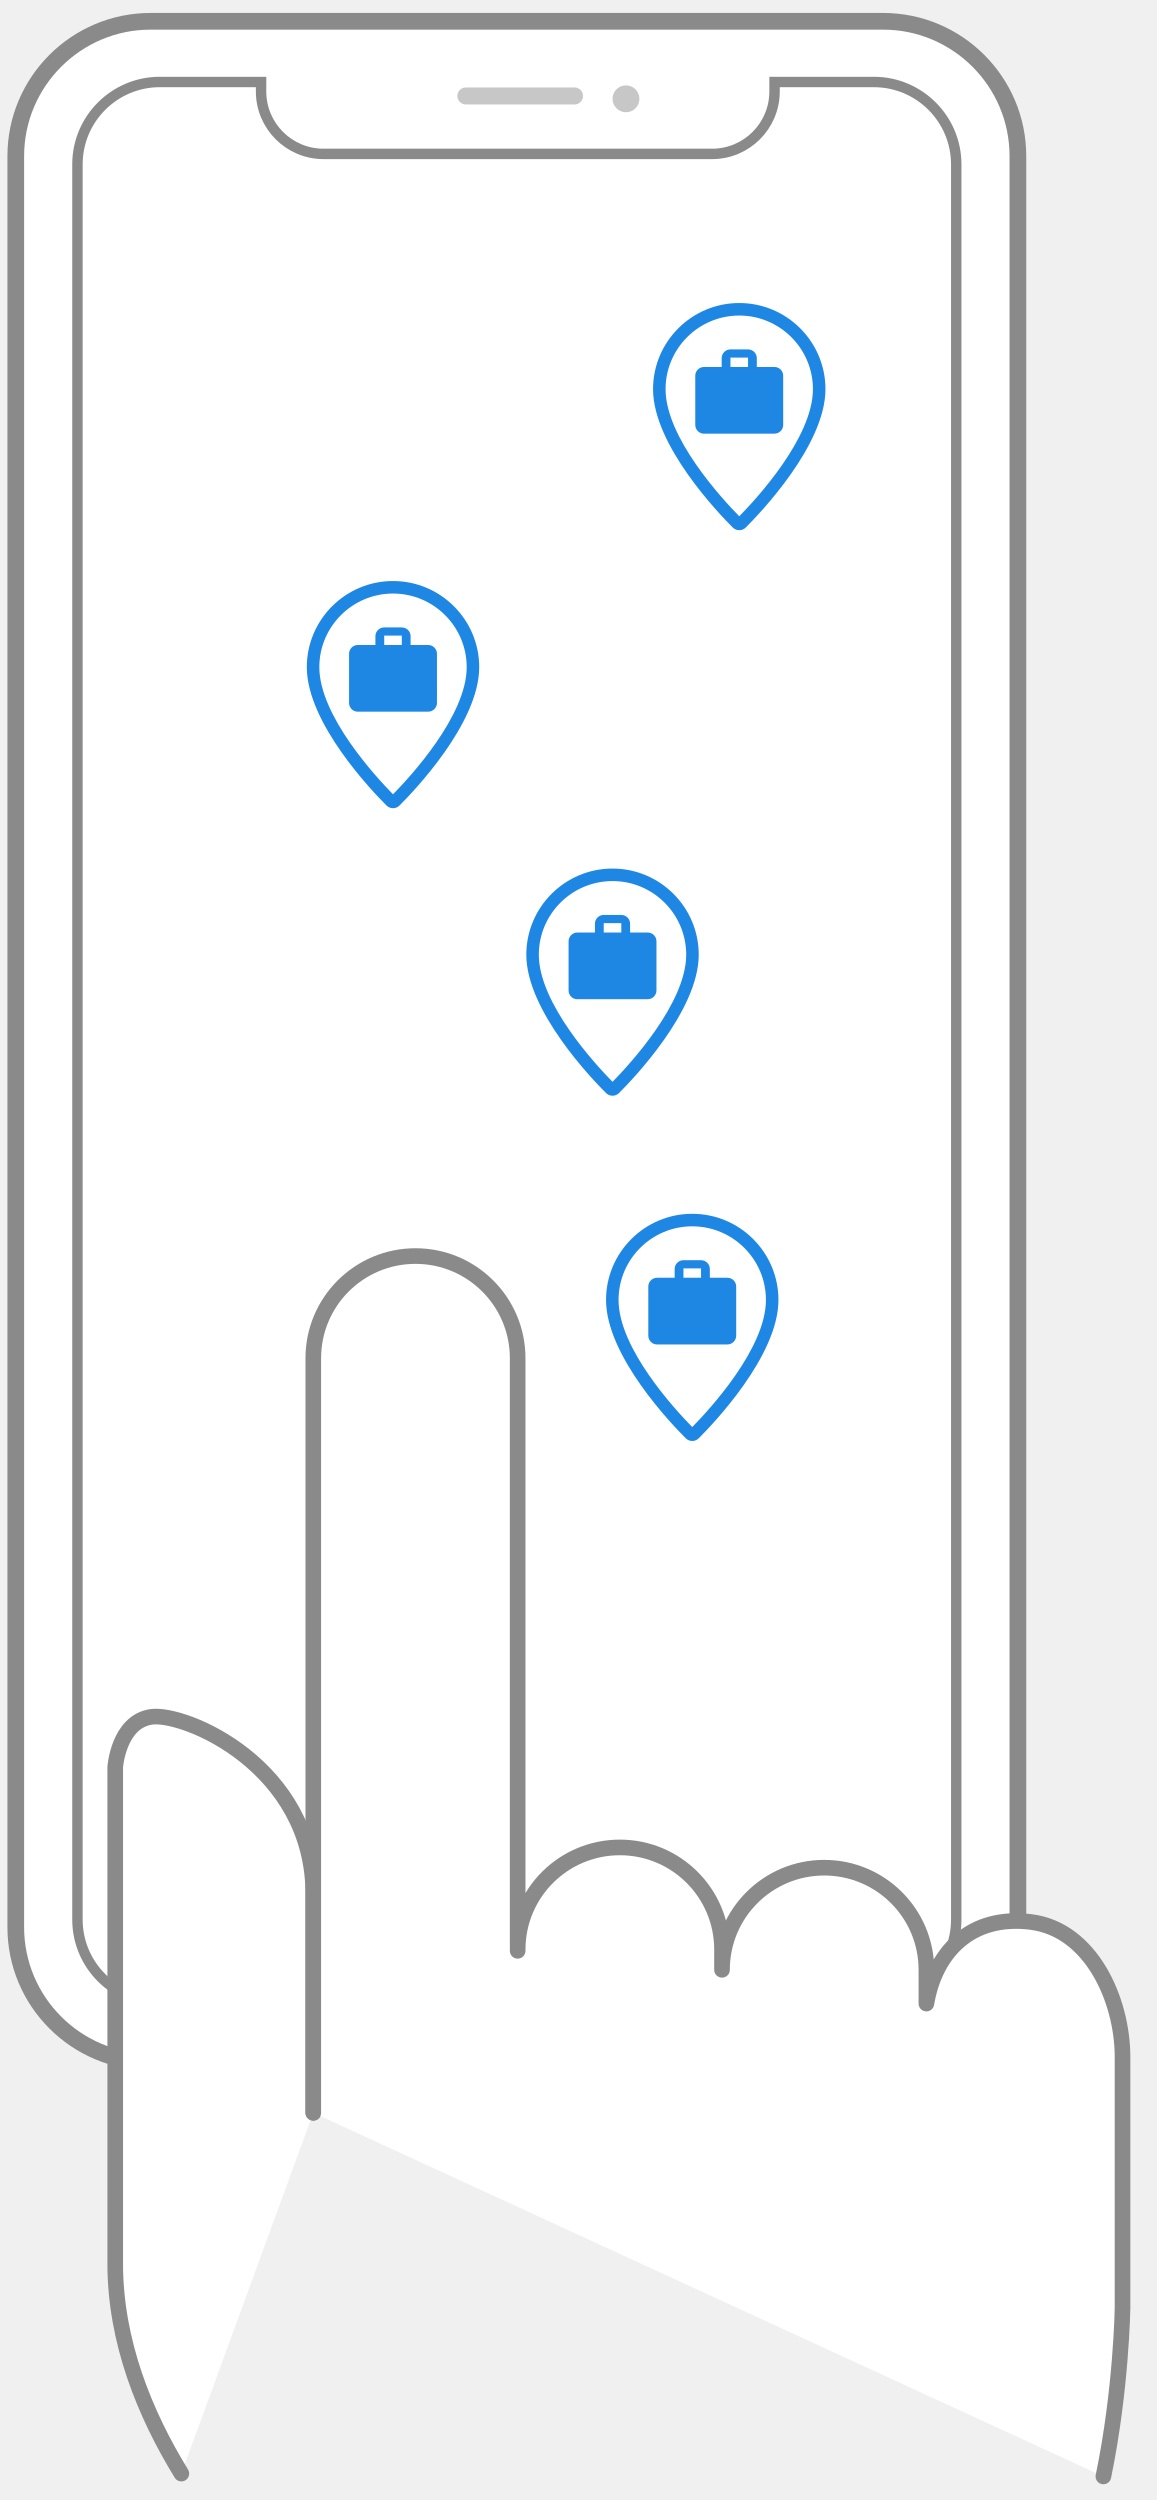
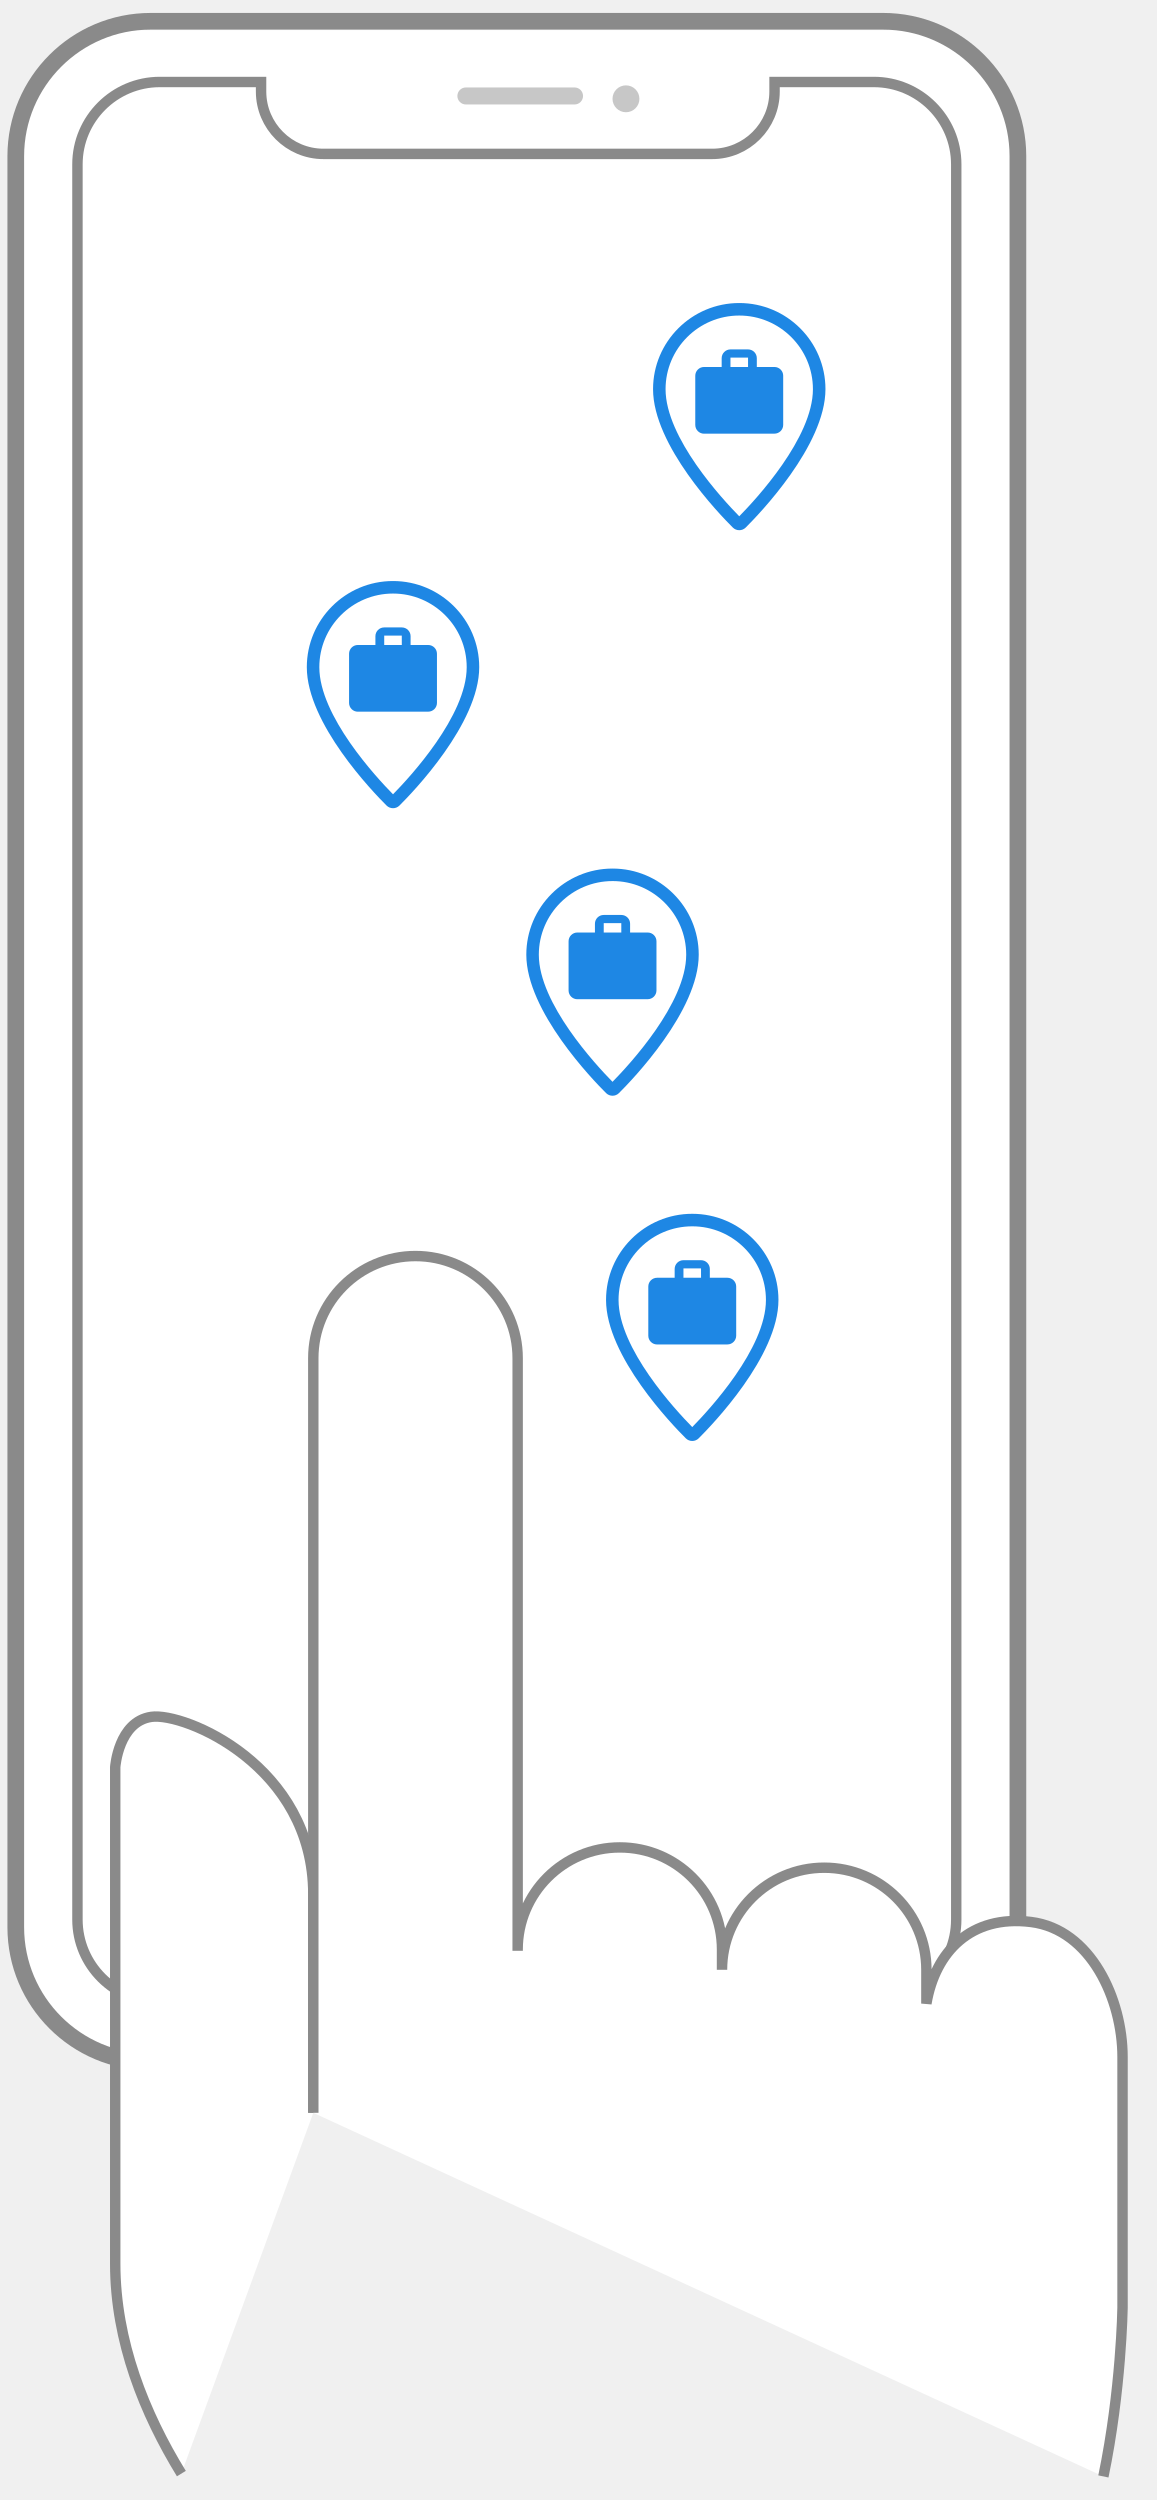
<svg xmlns="http://www.w3.org/2000/svg" width="111" height="240" viewBox="0 0 111 240">
  <g fill="none" fill-rule="evenodd">
    <g>
      <g>
        <g>
          <path fill="#FFF" d="M87.076 196.652H11.564c-5.71 0-10.341-4.626-10.341-10.334V12.72c0-5.708 4.63-10.335 10.341-10.335h75.512c5.712 0 10.342 4.627 10.342 10.335v173.598c0 5.708-4.63 10.334-10.342 10.334" transform="translate(-212 -1619) translate(212.296 1619.51)" />
          <path fill="#8A8A8A" d="M84.467.732H14.173C6.577.732.417 6.888.417 14.481v170.024c0 7.593 6.16 13.748 13.756 13.748h70.294c7.597 0 13.757-6.155 13.757-13.748V14.48c0-7.593-6.16-13.749-13.757-13.749m0 1.602c6.701 0 12.154 5.448 12.154 12.147v170.024c0 6.699-5.453 12.146-12.154 12.146H14.173c-6.7 0-12.154-5.447-12.154-12.146V14.48c0-6.7 5.453-12.147 12.154-12.147h70.294" transform="translate(-212 -1619) translate(212.296 1619.51)" />
          <path stroke="#8A8A8A" d="M91.503 15.266V183.77c0 4.359-3.549 7.906-7.911 7.906H15.049c-4.363 0-7.91-3.547-7.91-7.906V15.266c0-4.36 3.547-7.906 7.91-7.906h9.718v.918c0 3.301 2.688 5.987 5.991 5.987H68.07c3.303 0 5.991-2.686 5.991-5.987V7.36h9.53c4.363 0 7.912 3.547 7.912 7.906z" transform="translate(-212 -1619) translate(212.296 1619.51)" />
          <path fill="#C7C7C7" d="M61.088 8.975c0 .712-.579 1.29-1.291 1.29-.713 0-1.292-.578-1.292-1.29 0-.712.579-1.29 1.292-1.29.712 0 1.29.578 1.29 1.29M54.857 9.52H44.432c-.453 0-.82-.366-.82-.817 0-.452.367-.818.82-.818h10.425c.452 0 .819.366.819.818 0 .451-.367.818-.819.818" transform="translate(-212 -1619) translate(212.296 1619.51)" />
        </g>
        <g>
          <path fill="#FFF" d="M37.442 62.989c0 5.188-6.293 11.68-7.482 12.86-.107.107-.277.107-.385 0-1.187-1.18-7.482-7.672-7.482-12.86 0-4.235 3.436-7.668 7.675-7.668 4.238 0 7.674 3.433 7.674 7.668" transform="translate(-212 -1619) translate(212.296 1619.51) translate(28.738 28.153)" />
          <path fill="#1E87E4" d="M29.768 55.92c-3.901 0-7.075 3.17-7.075 7.069 0 4.669 5.462 10.563 7.075 12.203 1.612-1.64 7.074-7.534 7.074-12.203 0-3.898-3.173-7.07-7.074-7.07m0 20.609c-.224 0-.446-.084-.616-.253-1.279-1.27-7.66-7.881-7.66-13.286 0-4.56 3.713-8.27 8.276-8.27s8.276 3.71 8.276 8.27c0 5.405-6.382 12.016-7.66 13.286-.17.17-.392.253-.616.253" transform="translate(-212 -1619) translate(212.296 1619.51) translate(28.738 28.153)" />
          <path fill="#1E87E4" d="M30.612 60.858h-1.688v-.898h1.686l.002.898zm3.375.844c0-.465-.377-.843-.842-.843h-1.69v-.844c0-.465-.378-.842-.843-.842h-1.688c-.467 0-.844.377-.844.842v.844h-1.69c-.465 0-.841.378-.841.843v4.718c0 .465.376.843.842.843l6.754-.003c.464 0 .84-.376.842-.84v-4.718z" transform="translate(-212 -1619) translate(212.296 1619.51) translate(28.738 28.153)" />
          <path fill="#FFF" d="M49.609 8.697c0 5.188-6.294 11.68-7.482 12.86-.109.107-.278.107-.385 0-1.188-1.18-7.484-7.672-7.484-12.86 0-4.235 3.437-7.668 7.677-7.668 4.238 0 7.674 3.433 7.674 7.668" transform="translate(-212 -1619) translate(212.296 1619.51) translate(28.738 28.153)" />
          <path fill="#1E87E4" d="M41.934 1.629c-3.9 0-7.074 3.17-7.074 7.068 0 4.669 5.462 10.565 7.074 12.203 1.613-1.638 7.073-7.534 7.073-12.203 0-3.897-3.173-7.068-7.073-7.068m0 20.607c-.224 0-.445-.084-.615-.252-1.28-1.27-7.66-7.882-7.66-13.287 0-4.56 3.712-8.269 8.275-8.269 4.563 0 8.276 3.709 8.276 8.269 0 5.405-6.381 12.016-7.66 13.287-.17.168-.393.252-.616.252" transform="translate(-212 -1619) translate(212.296 1619.51) translate(28.738 28.153)" />
          <path fill="#1E87E4" d="M41.091 6.567h1.687v-.898H41.09v.898zm5.062.844c0-.467-.377-.844-.843-.844h-1.69v-.843c0-.466-.376-.844-.842-.844H41.09c-.466 0-.844.378-.844.844v.843h-1.69c-.466 0-.844.377-.844.842v4.72c0 .465.378.843.845.843l6.752-.004c.465 0 .843-.375.844-.839l-.001-4.718z" transform="translate(-212 -1619) translate(212.296 1619.51) translate(28.738 28.153)" />
          <path fill="#FFF" d="M16.37 35.386c0 5.188-6.294 11.68-7.483 12.86-.107.107-.277.107-.385 0-1.187-1.18-7.482-7.672-7.482-12.86 0-4.235 3.436-7.668 7.675-7.668 4.238 0 7.675 3.433 7.675 7.668" transform="translate(-212 -1619) translate(212.296 1619.51) translate(28.738 28.153)" />
          <path fill="#1E87E4" d="M8.695 28.318c-3.901 0-7.074 3.17-7.074 7.068 0 4.669 5.461 10.565 7.074 12.203 1.612-1.638 7.074-7.534 7.074-12.203 0-3.898-3.173-7.068-7.074-7.068m0 20.607c-.223 0-.446-.084-.616-.253C6.8 47.402.42 40.79.42 35.386c0-4.56 3.712-8.27 8.276-8.27 4.563 0 8.275 3.71 8.275 8.27 0 5.405-6.381 12.016-7.66 13.286-.17.17-.391.253-.615.253" transform="translate(-212 -1619) translate(212.296 1619.51) translate(28.738 28.153)" />
          <path fill="#1E87E4" d="M9.539 33.256l-1.688-.001v-.898h1.686l.002.899zm3.375.843c0-.465-.377-.843-.842-.843h-1.69l.001-.844c0-.465-.38-.842-.844-.842H7.85c-.465 0-.845.377-.845.842v.844H5.318c-.466 0-.842.378-.842.843v4.718c0 .465.376.843.842.843l6.754-.003c.465 0 .84-.376.843-.84l-.001-4.718z" transform="translate(-212 -1619) translate(212.296 1619.51) translate(28.738 28.153)" />
          <path fill="#FFF" d="M17.214 105.836c0 5.188-6.294 11.68-7.483 12.86-.107.107-.277.107-.385 0-1.187-1.18-7.482-7.672-7.482-12.86 0-4.236 3.435-7.669 7.675-7.669 4.238 0 7.675 3.433 7.675 7.669" transform="translate(-212 -1619) translate(212.296 1619.51) translate(28.738 28.153)" />
          <path fill="#1E87E4" d="M9.539 98.767c-3.901 0-7.074 3.17-7.074 7.068 0 4.67 5.461 10.565 7.075 12.204 1.611-1.639 7.073-7.534 7.073-12.204 0-3.898-3.174-7.068-7.074-7.068m0 20.608c-.223 0-.446-.084-.616-.252-1.279-1.271-7.66-7.883-7.66-13.288 0-4.56 3.712-8.27 8.276-8.27 4.563 0 8.275 3.71 8.275 8.27 0 5.405-6.38 12.017-7.66 13.288-.17.168-.391.252-.614.252" transform="translate(-212 -1619) translate(212.296 1619.51) translate(28.738 28.153)" />
          <path fill="#1E87E4" d="M10.382 103.706H8.695v-.9l1.686.002.001.898zm3.376.842c0-.465-.377-.842-.842-.842h-1.69v-.844c0-.465-.378-.843-.844-.843H8.695c-.466 0-.845.378-.845.843v.844H6.161c-.465 0-.842.377-.842.842v4.719c0 .465.377.844.842.844l6.755-.004c.465 0 .84-.376.843-.84l-.001-4.719z" transform="translate(-212 -1619) translate(212.296 1619.51) translate(28.738 28.153)" />
          <path fill="#FFF" d="M45.096 96.132c0 5.188-6.294 11.68-7.482 12.86-.107.107-.277.107-.385 0-1.187-1.18-7.482-7.672-7.482-12.86 0-4.235 3.436-7.668 7.675-7.668 4.238 0 7.674 3.433 7.674 7.668" transform="translate(-212 -1619) translate(212.296 1619.51) translate(28.738 28.153)" />
          <path fill="#1E87E4" d="M37.422 89.064c-3.901 0-7.075 3.17-7.075 7.068 0 4.67 5.462 10.564 7.075 12.203 1.612-1.64 7.074-7.534 7.074-12.203 0-3.898-3.173-7.068-7.074-7.068m0 20.607c-.224 0-.446-.084-.616-.253-1.279-1.27-7.66-7.881-7.66-13.286 0-4.56 3.712-8.27 8.276-8.27 4.563 0 8.275 3.71 8.275 8.27 0 5.405-6.381 12.016-7.66 13.286-.17.17-.391.253-.615.253" transform="translate(-212 -1619) translate(212.296 1619.51) translate(28.738 28.153)" />
          <path fill="#1E87E4" d="M38.266 94.002l-1.688-.001v-.898h1.686l.002.9zm3.374.843c0-.465-.376-.843-.841-.843h-1.69v-.844c0-.465-.378-.842-.843-.842h-1.688c-.467 0-.845.377-.845.842v.844h-1.688c-.466 0-.842.378-.842.843v4.718c0 .465.376.843.842.843l6.754-.003c.464 0 .84-.376.842-.84l-.001-4.718z" transform="translate(-212 -1619) translate(212.296 1619.51) translate(28.738 28.153)" />
        </g>
        <g>
          <g>
            <path fill="#FFF" d="M19.588 38.202V17.236C19.588 4.866 7.212-.262 4.044.19.874.643.573 5.017.573 5.017v47.665c0 7.468 2.822 14.404 6.35 20.156" transform="translate(-212 -1619) translate(212.296 1619.51) translate(10.192 119.497) translate(0 44.62)" />
-             <path stroke="#8A8A8A" stroke-linecap="round" stroke-width="1.5" d="M19.588 38.202V17.236C19.588 4.866 7.212-.262 4.044.19.874.643.573 5.017.573 5.017v47.665c0 7.468 2.822 14.404 6.35 20.156" transform="translate(-212 -1619) translate(212.296 1619.51) translate(10.192 119.497) translate(0 44.62)" />
+             <path stroke="#8A8A8A" strokeLinecap="round" strokeWidth="1.5" d="M19.588 38.202V17.236C19.588 4.866 7.212-.262 4.044.19.874.643.573 5.017.573 5.017v47.665c0 7.468 2.822 14.404 6.35 20.156" transform="translate(-212 -1619) translate(212.296 1619.51) translate(10.192 119.497) translate(0 44.62)" />
          </g>
          <g>
            <path fill="#FFF" d="M.128 82.824V10.38c0-5.416 4.39-9.805 9.809-9.805 5.418 0 9.81 4.389 9.81 9.805v56.894-.121c0-5.417 4.392-9.806 9.81-9.806 5.417 0 9.808 4.39 9.808 9.806v-.258 2.202c0-5.414 4.392-9.804 9.81-9.804 5.419 0 9.81 4.39 9.81 9.804v3.242c.841-4.976 4.286-8.555 10.037-7.835 5.75.719 8.793 7.428 8.793 12.968v24.076s-.114 7.883-1.838 16.184" transform="translate(-212 -1619) translate(212.296 1619.51) translate(10.192 119.497) translate(19.46 -.001)" />
-             <path stroke="#8A8A8A" stroke-linecap="round" stroke-linejoin="round" stroke-width="1.5" d="M.128 82.824V10.38c0-5.416 4.39-9.805 9.809-9.805 5.418 0 9.81 4.389 9.81 9.805v56.894-.121c0-5.417 4.392-9.806 9.81-9.806 5.417 0 9.808 4.39 9.808 9.806v-.258 2.202c0-5.414 4.392-9.804 9.81-9.804 5.419 0 9.81 4.39 9.81 9.804v3.242c.841-4.976 4.286-8.555 10.037-7.835 5.75.719 8.793 7.428 8.793 12.968v24.076s-.114 7.883-1.838 16.184" transform="translate(-212 -1619) translate(212.296 1619.51) translate(10.192 119.497) translate(19.46 -.001)" />
+             <path stroke="#8A8A8A" strokeLinecap="round" strokeLinejoin="round" strokeWidth="1.5" d="M.128 82.824V10.38c0-5.416 4.39-9.805 9.809-9.805 5.418 0 9.81 4.389 9.81 9.805v56.894-.121c0-5.417 4.392-9.806 9.81-9.806 5.417 0 9.808 4.39 9.808 9.806v-.258 2.202c0-5.414 4.392-9.804 9.81-9.804 5.419 0 9.81 4.39 9.81 9.804v3.242c.841-4.976 4.286-8.555 10.037-7.835 5.75.719 8.793 7.428 8.793 12.968v24.076s-.114 7.883-1.838 16.184" transform="translate(-212 -1619) translate(212.296 1619.51) translate(10.192 119.497) translate(19.46 -.001)" />
          </g>
        </g>
      </g>
    </g>
  </g>
</svg>
